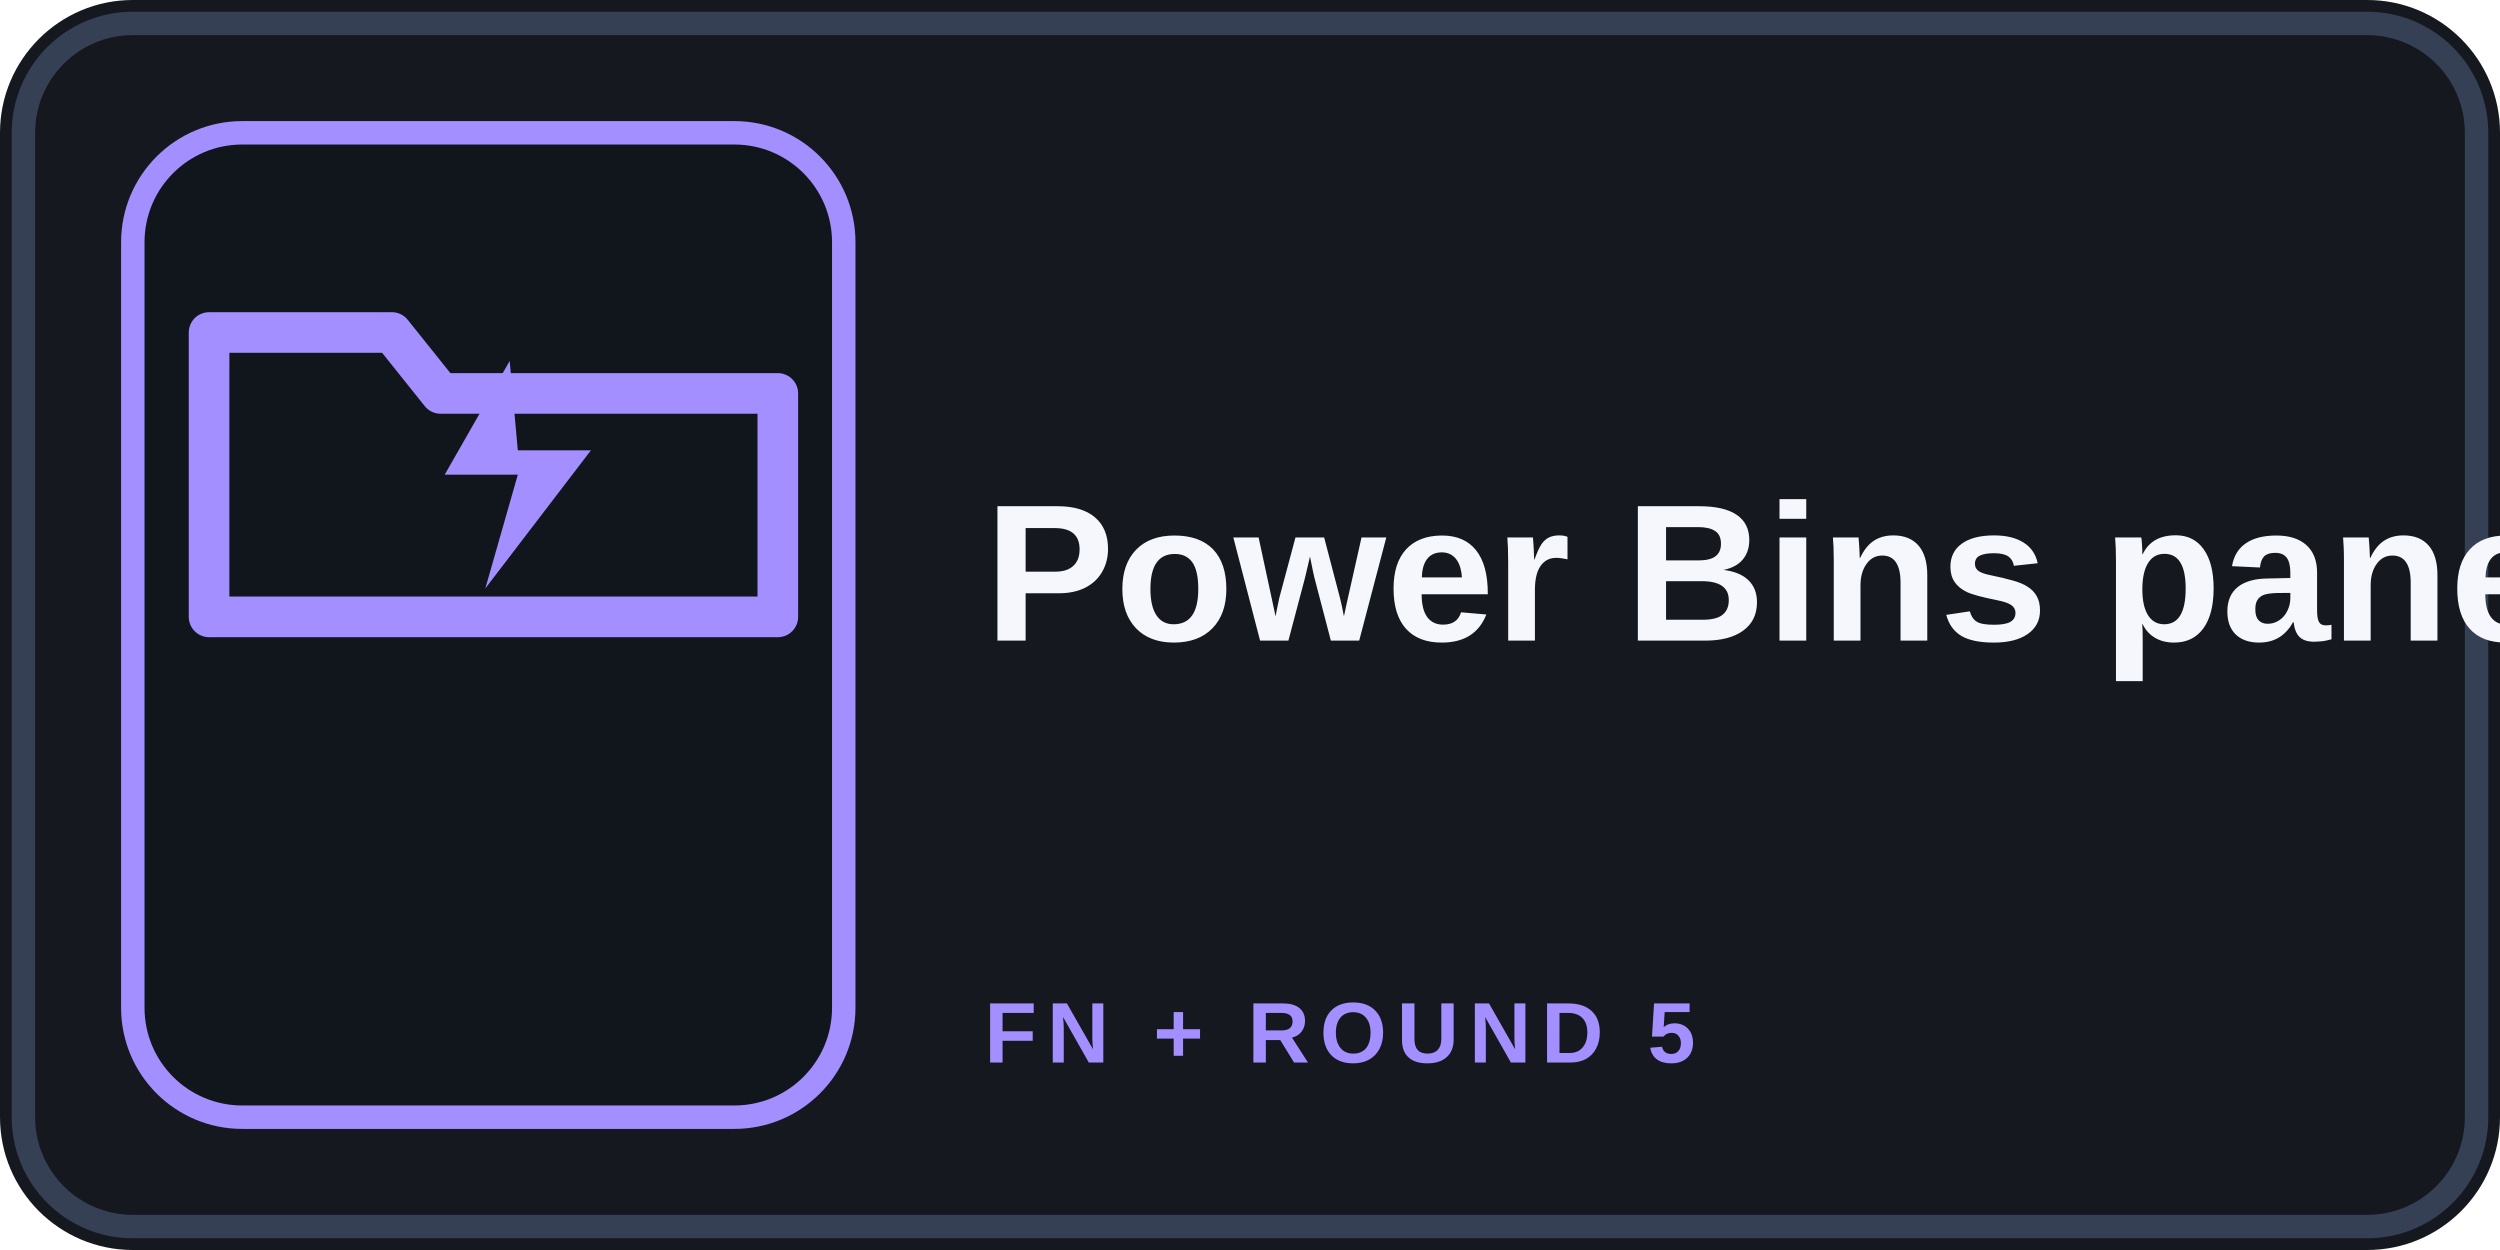
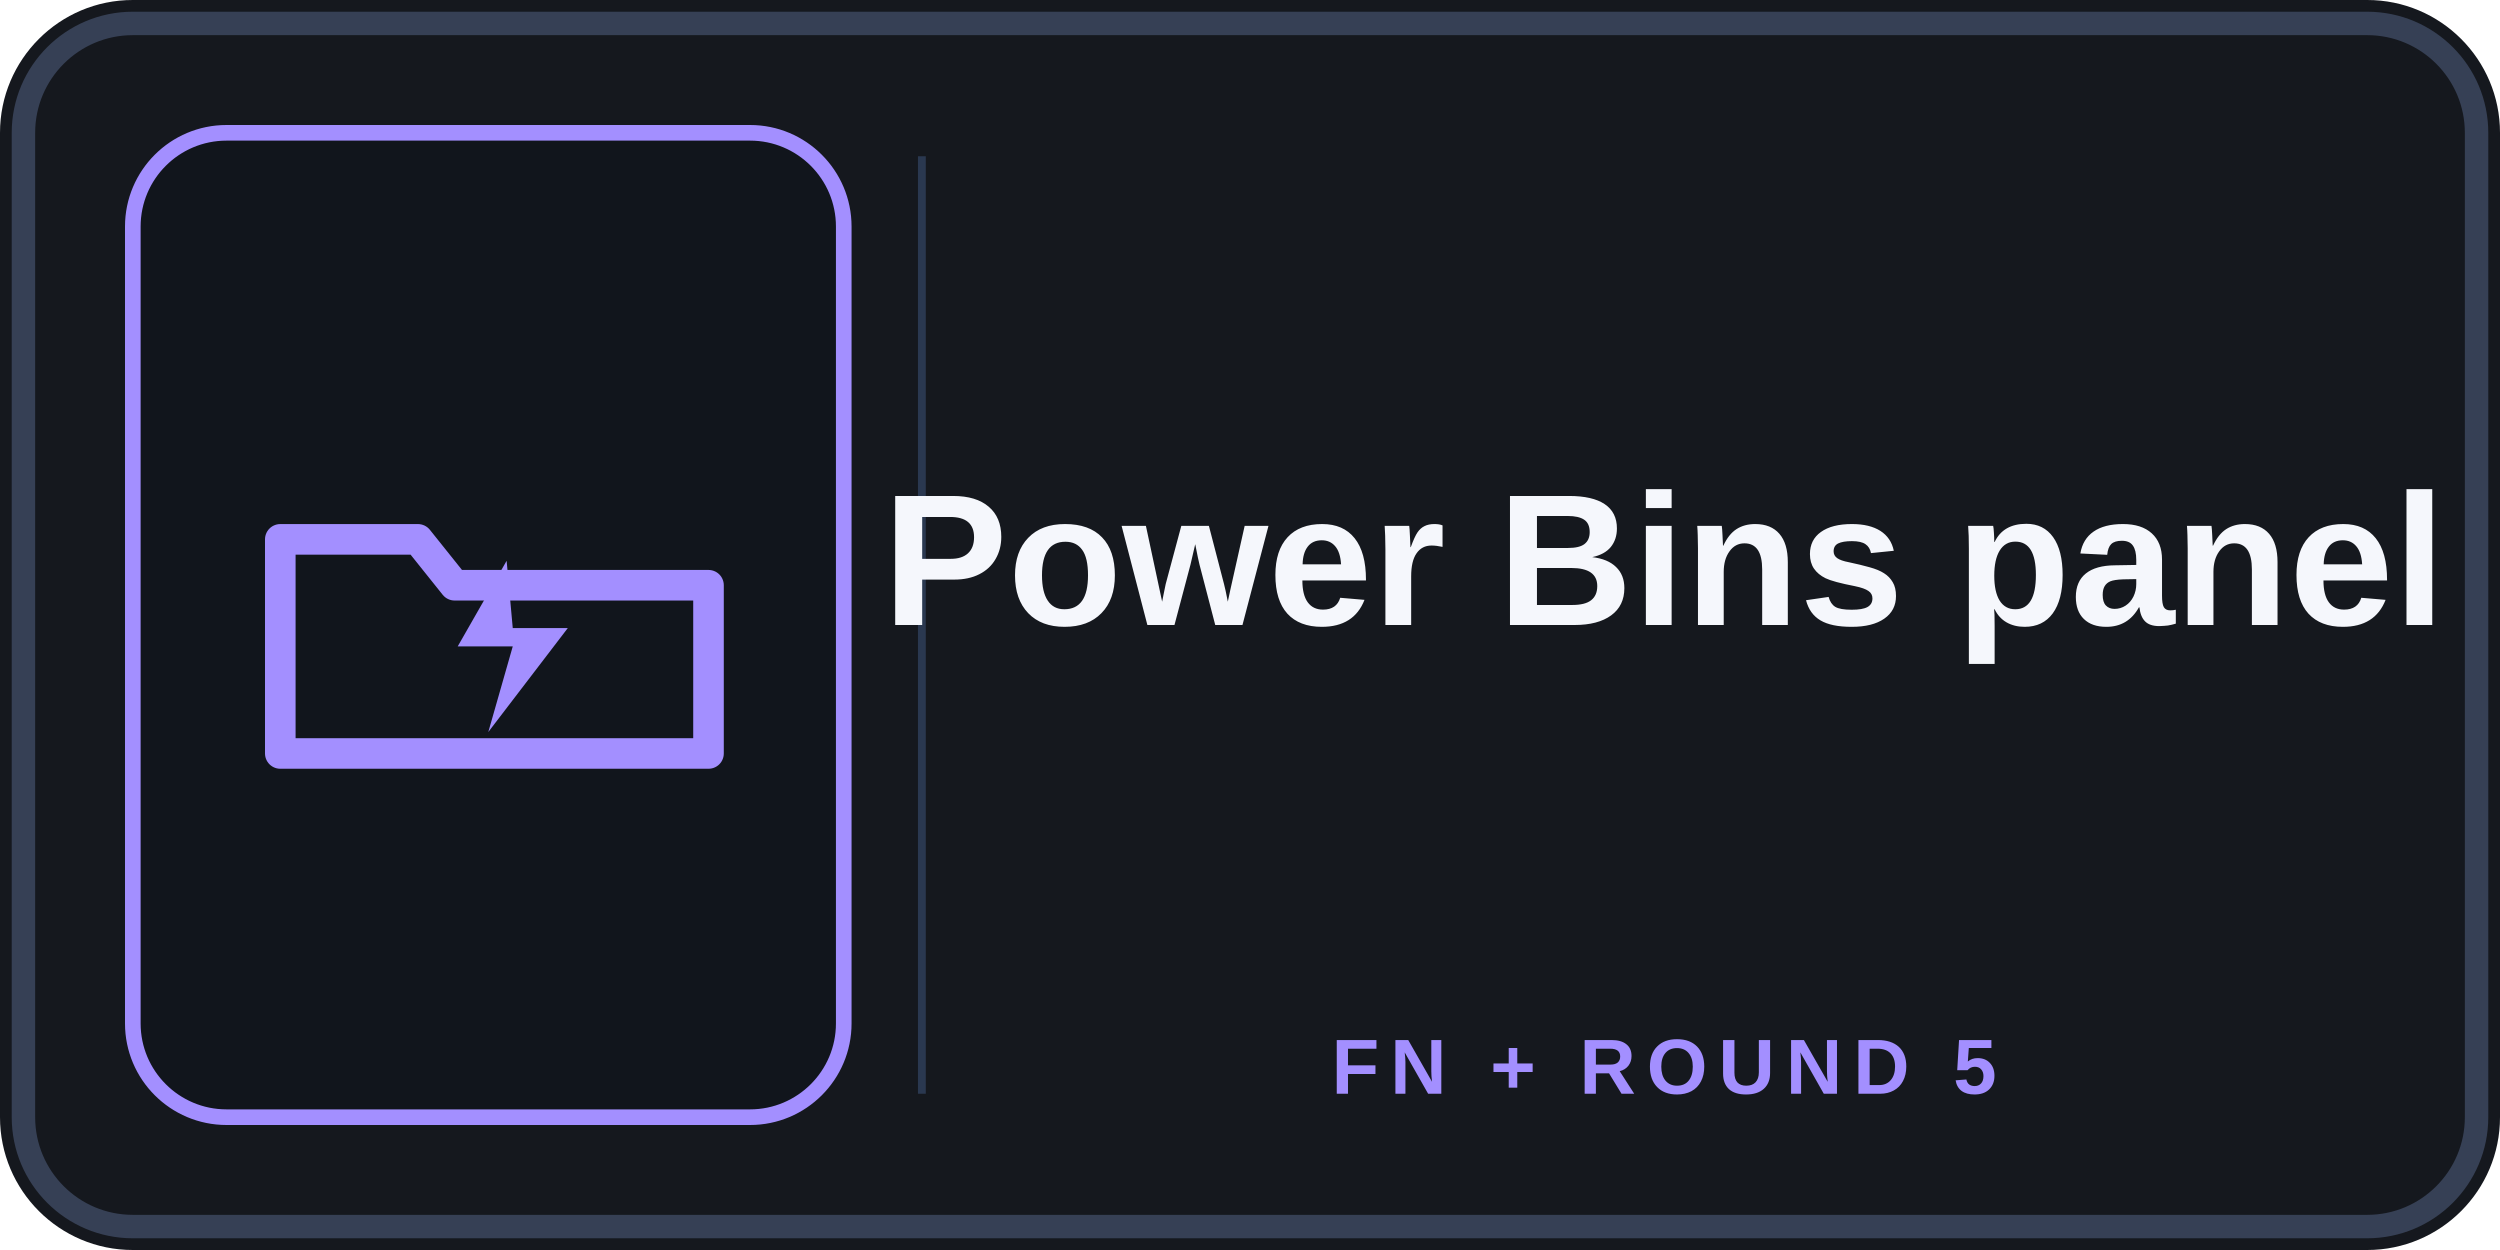
<svg xmlns="http://www.w3.org/2000/svg" width="320" height="160" viewBox="0 0 320 160">
  <rect width="320" height="160" rx="17" fill="#15181E" />
  <rect x="3" y="3" width="314" height="154" rx="14" fill="none" stroke="#364055" stroke-width="3" />
-   <rect x="17" y="17" width="91" height="126" rx="14" fill="#11151C" stroke="#A38FFF" stroke-width="3" />
-   <g transform="translate(7 2) scale(.52)">
+   <rect x="17" y="17" width="91" height="126" rx="12" fill="#11151C" stroke="#A38FFF" stroke-width="2" />
+   <svg x="21" y="21" width="83" height="118" viewBox="0 0 212 212" preserveAspectRatio="xMidYMid meet">
    <path d="M38 78h45l12 15h83v55H38z" stroke="#A38FFF" stroke-width="10" stroke-linecap="round" stroke-linejoin="round" fill="none" />
    <path d="M112 85l-16 28h18l-8 28 26-34h-18z" fill="#A38FFF" />
-   </g>
-   <text x="126" y="82" fill="#F5F7FC" font-family="Arial, Helvetica, sans-serif" font-size="25" font-weight="700">Power Bins panel</text>
-   <text x="126" y="136" fill="#A38FFF" font-family="Arial, Helvetica, sans-serif" font-size="11" font-weight="700" letter-spacing="1.3">FN + ROUND 5</text>
+   </svg>
+   <line x1="118" y1="20" x2="118" y2="140" stroke="#2A3850" stroke-width="1" />
+   <text x="213" y="80" text-anchor="middle" fill="#F5F7FC" font-family="Arial,Helvetica,sans-serif" font-size="24" font-weight="700" textLength="180" lengthAdjust="spacingAndGlyphs">Power Bins panel</text>
+   <text x="213" y="140" text-anchor="middle" fill="#A38FFF" font-family="Arial,Helvetica,sans-serif" font-size="10" font-weight="700" letter-spacing="1.4">FN + ROUND 5</text>
</svg>
